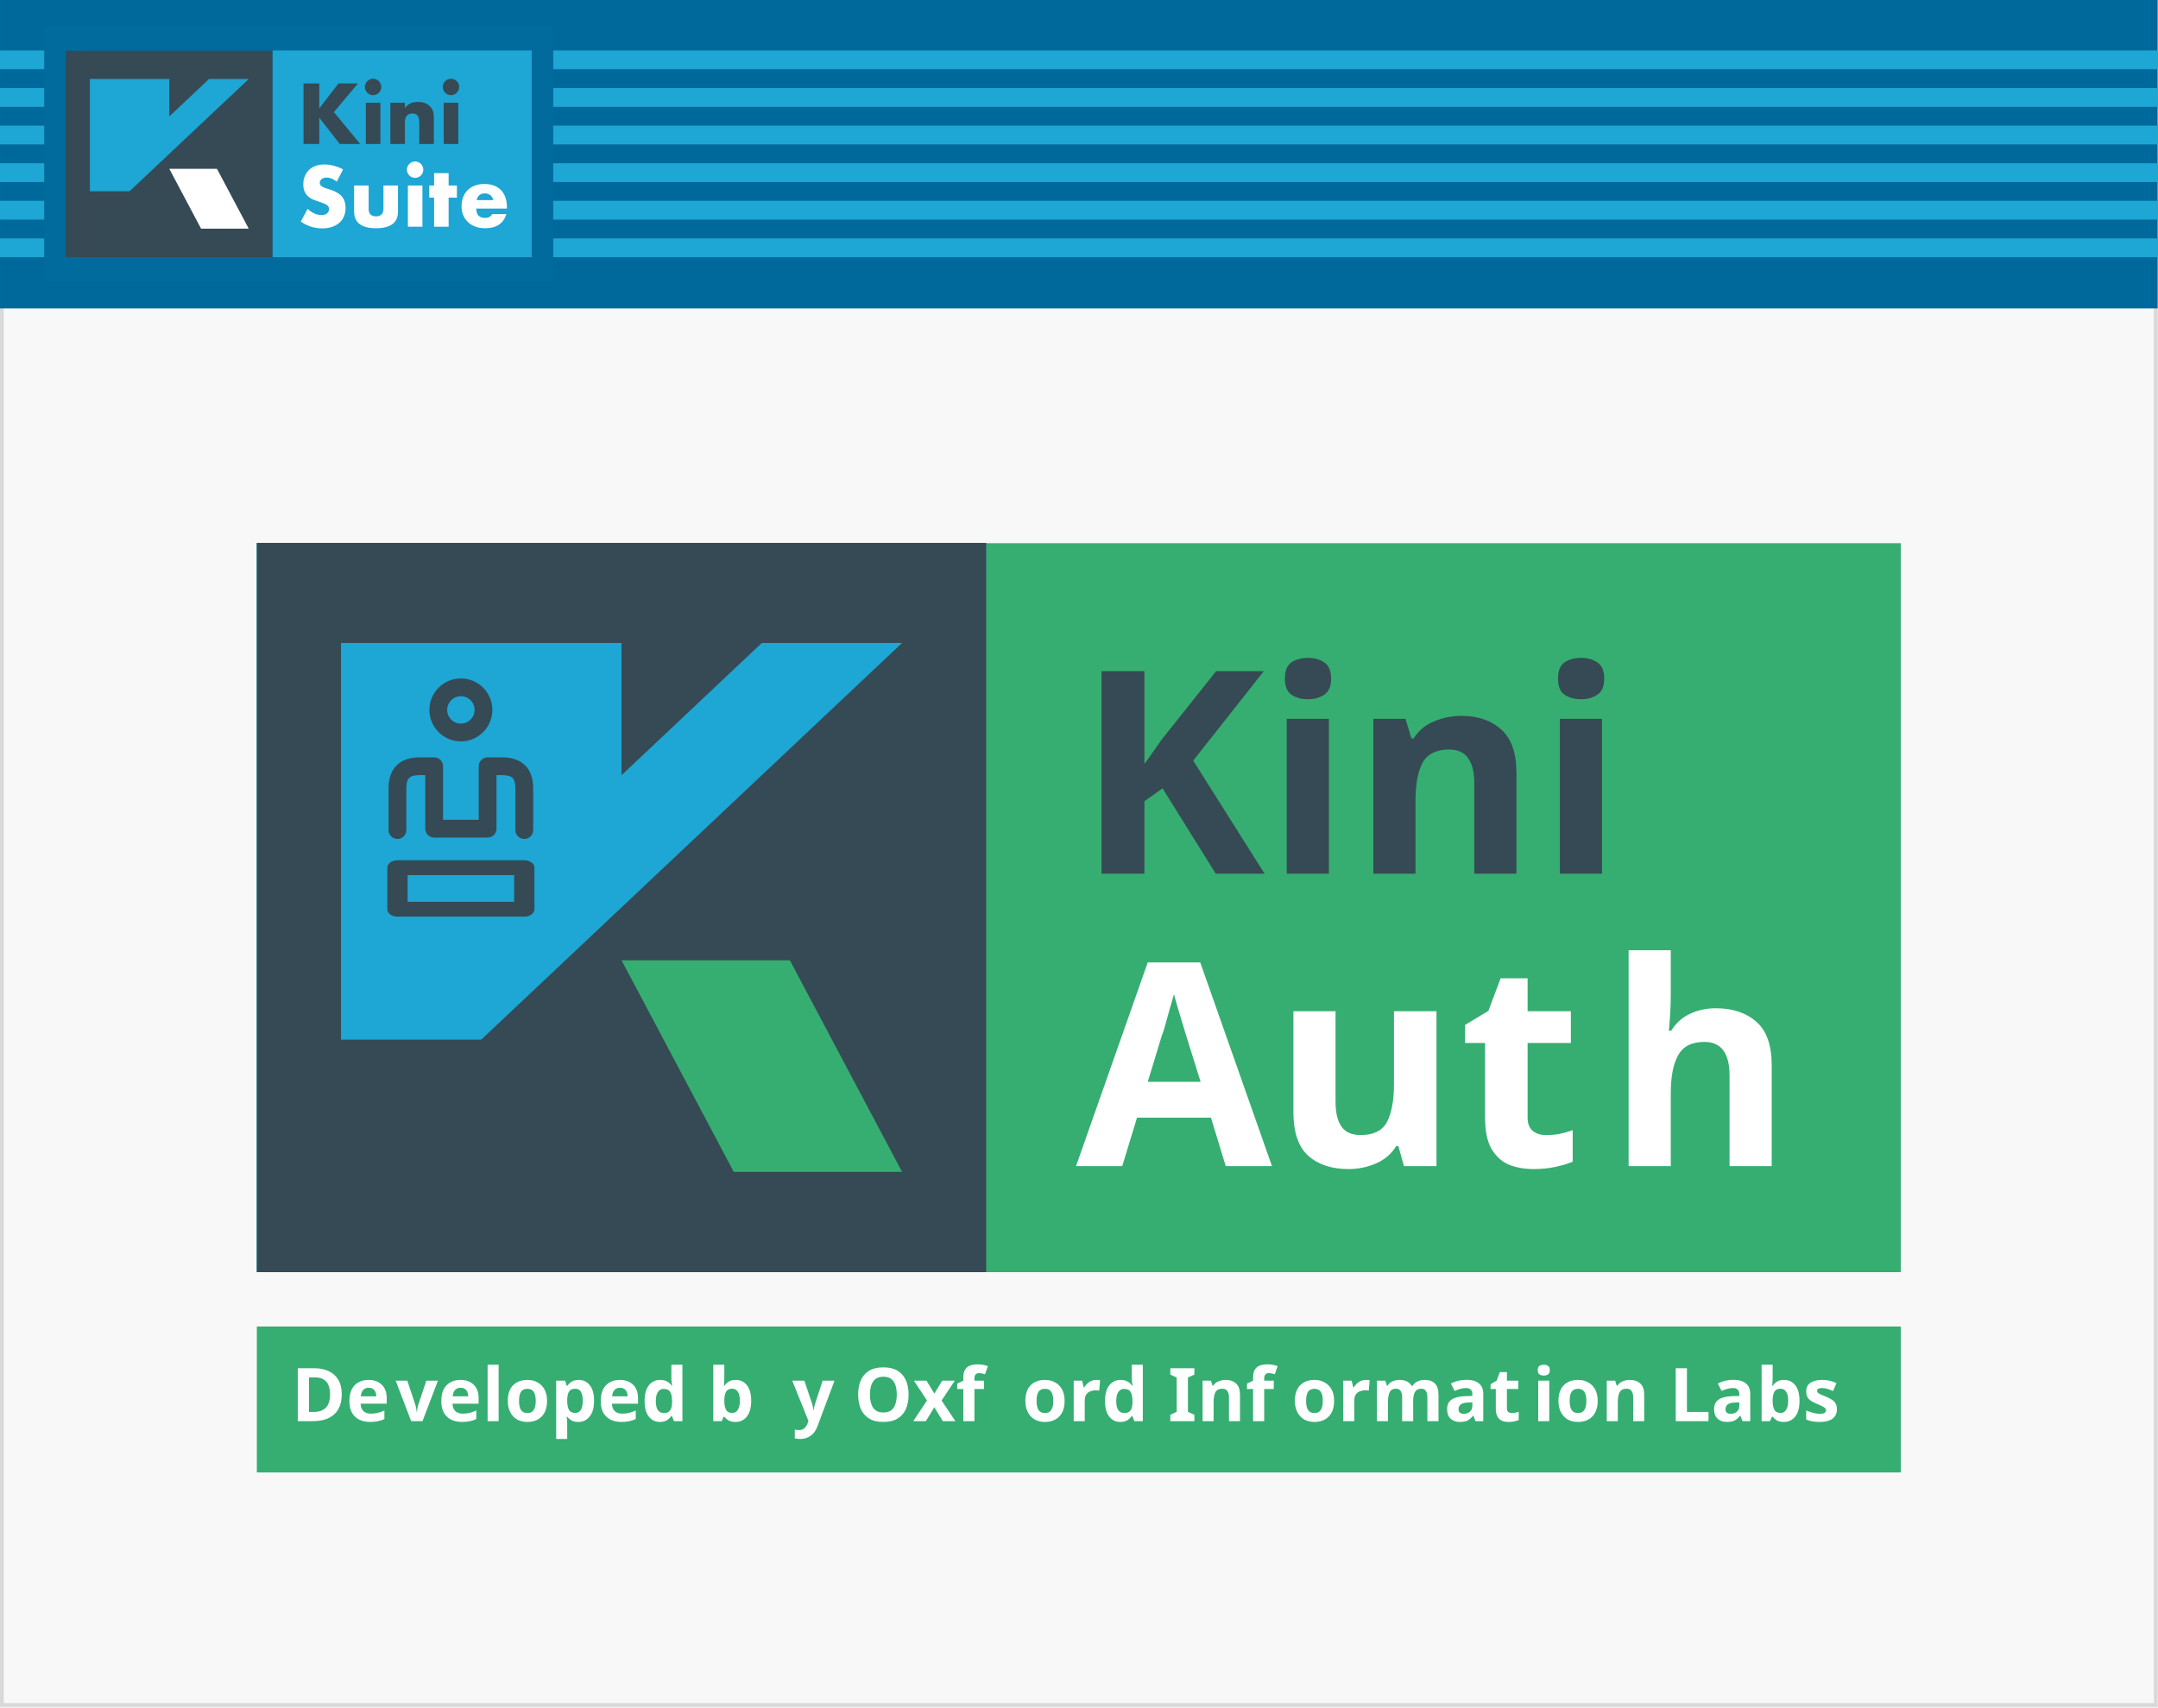
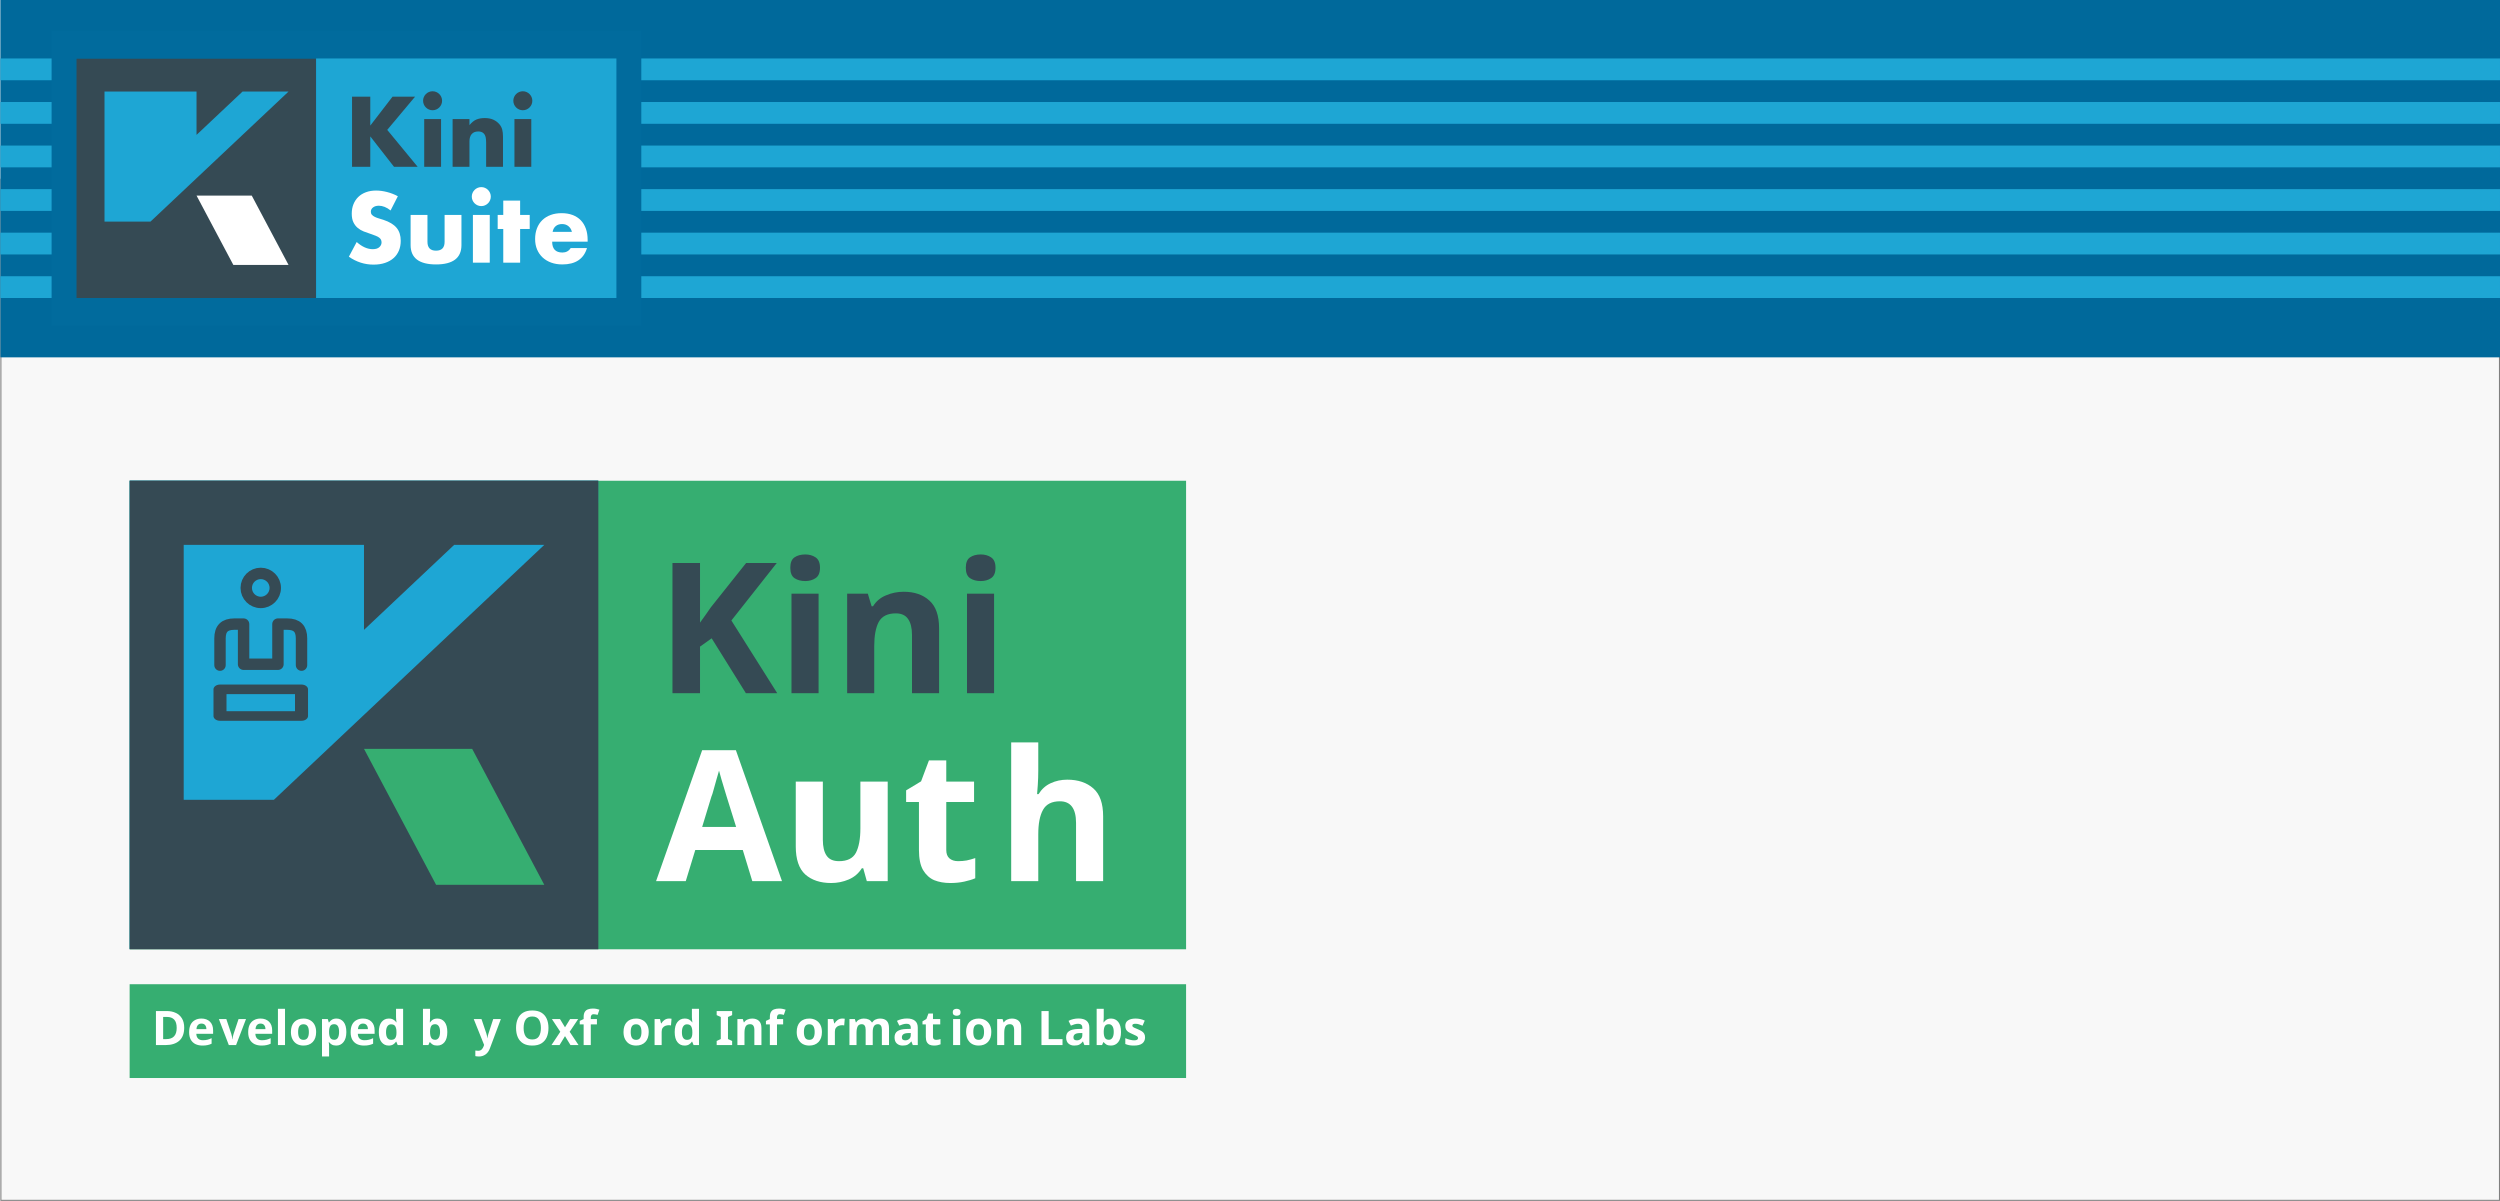
- <svg xmlns="http://www.w3.org/2000/svg" width="100%" height="100%" viewBox="0 0 2367 1873" version="1.1" xml:space="preserve" style="fill-rule:evenodd;clip-rule:evenodd;stroke-linecap:round;stroke-linejoin:round;stroke-miterlimit:1.5;">
-   <g transform="matrix(1,0,0,1,-560.545,-764.865)">
-     <g transform="matrix(1,0,0,0.719734,-4.99179,-1649.42)">
+ <svg xmlns="http://www.w3.org/2000/svg" width="100%" height="100%" viewBox="0 0 2367 1137" version="1.1" xml:space="preserve" style="fill-rule:evenodd;clip-rule:evenodd;stroke-linecap:round;stroke-linejoin:round;stroke-miterlimit:1.5;">
+   <g transform="matrix(1,0,0,1,-560.545,-1133.91)">
+     <g transform="matrix(1.00001,0,0,0.408952,-4.6412,-164.842)">
      <rect x="565.536" y="3589.45" width="2366.62" height="2366.62" style="fill:rgb(248,248,248);" />
-       <path d="M2932.16,3589.45L2932.16,5956.08L565.536,5956.08L565.536,3589.45L2932.16,3589.45ZM2927.99,3595.24L569.703,3595.24L569.703,5950.29L2927.99,5950.29L2927.99,3595.24Z" style="fill:rgb(217,217,217);" />
+       <path d="M2932.16,3589.45L2932.16,5956.07L565.536,5956.07L565.536,3589.45L2932.16,3589.45ZM2931.16,3591.89C2931.16,3591.89 566.536,3591.89 566.536,3591.89L566.536,5953.62L2931.16,5953.62L2931.16,3591.89Z" style="fill:rgb(128,128,128);" />
    </g>
-     <g transform="matrix(12.2273,0,0,12.2273,5043.21,-4267.81)">
+     <g transform="matrix(14.3332,0,0,5.1732,-6555.54,642.137)">
+       <rect x="496.502" y="95.061" width="165.115" height="65.403" style="fill:rgb(0,105,155);" />
+     </g>
+     <g transform="matrix(2.46021,0,0,4.11637,88.4436,1133.49)">
+       <g>
+         <g transform="matrix(5.82599,0,0,0.0765841,-2700.57,6.2686)">
+           <rect x="496.502" y="95.061" width="165.115" height="65.403" style="fill:rgb(30,166,212);" />
+         </g>
+         <g transform="matrix(5.82599,0,0,0.0765841,-2700.57,16.2863)">
+           <rect x="496.502" y="95.061" width="165.115" height="65.403" style="fill:rgb(30,166,212);" />
+         </g>
+         <g transform="matrix(5.82599,0,0,0.0765841,-2700.57,26.304)">
+           <rect x="496.502" y="95.061" width="165.115" height="65.403" style="fill:rgb(30,166,212);" />
+         </g>
+         <g transform="matrix(5.82599,0,0,0.0765841,-2700.57,36.3216)">
+           <rect x="496.502" y="95.061" width="165.115" height="65.403" style="fill:rgb(30,166,212);" />
+         </g>
+         <g transform="matrix(5.82599,0,0,0.0765841,-2700.57,46.3393)">
+           <rect x="496.502" y="95.061" width="165.115" height="65.403" style="fill:rgb(30,166,212);" />
+         </g>
+         <g transform="matrix(5.82599,0,0,0.0765841,-2700.57,56.357)">
+           <rect x="496.502" y="95.061" width="165.115" height="65.403" style="fill:rgb(30,166,212);" />
+         </g>
+       </g>
+     </g>
+     <g transform="matrix(3.4619,0,0,3.45925,1821.89,1858.66)">
+       <g transform="matrix(1.07522,0,0,1.07605,-1092.59,1185.07)">
+         <rect x="690.416" y="-1288.19" width="150" height="75" style="fill:rgb(1,107,157);" />
+       </g>
+       <g transform="matrix(0.497415,0,0,1.00245,-524.868,-288.803)">
+         <rect x="496.502" y="95.061" width="165.115" height="65.403" style="fill:rgb(30,166,212);" />
+       </g>
+       <g transform="matrix(0.330277,0,0,0.83483,-502.012,-267.467)">
+         <rect x="496.502" y="95.061" width="165.115" height="65.403" style="fill:white;" />
+       </g>
+       <g transform="matrix(-0.118344,-1.4493e-17,1.44806e-17,-0.118243,-264.544,-117.243)">
+         <path d="M620.943,138.506L593.107,166.342L160.138,577.612L160.138,599.311L620.943,599.311L620.943,138.506Z" style="fill:rgb(30,166,212);" />
+       </g>
+       <g transform="matrix(0.902685,0,0,0.903375,-350.239,-201.079)">
+         <path d="M80.092,8.468L7.55,8.468L7.55,80.956L80.092,80.956L80.092,8.468ZM43.91,49.92L60.637,49.92L71.788,70.93L55.061,70.93L43.91,49.92ZM43.91,31.537L43.91,18.405L16.031,18.405L16.031,57.799L29.97,57.799L71.788,18.405L57.849,18.405L43.91,31.537Z" style="fill:rgb(53,74,84);" />
+       </g>
+       <g transform="matrix(2.12246,0,0,2.12246,-861.034,-225.43)">
+         <path d="M281.726,23.697L284.594,19.965L287.498,19.965L283.91,24.249L287.834,29.013L284.786,29.013L281.726,25.089L281.726,29.013L279.374,29.013L279.374,19.965L281.726,19.965L281.726,23.697Z" style="fill:rgb(53,74,84);fill-rule:nonzero;" />
+         <path d="M290.846,22.857L290.846,29.013L288.674,29.013L288.674,22.857L290.846,22.857ZM288.53,20.493C288.53,20.325 288.562,20.167 288.626,20.019C288.69,19.871 288.778,19.741 288.89,19.629C289.002,19.517 289.132,19.429 289.28,19.365C289.428,19.301 289.586,19.269 289.754,19.269C289.922,19.269 290.08,19.301 290.228,19.365C290.376,19.429 290.506,19.517 290.618,19.629C290.73,19.741 290.818,19.871 290.882,20.019C290.946,20.167 290.978,20.325 290.978,20.493C290.978,20.661 290.946,20.819 290.882,20.967C290.818,21.115 290.73,21.245 290.618,21.357C290.506,21.469 290.376,21.557 290.228,21.621C290.08,21.685 289.922,21.717 289.754,21.717C289.586,21.717 289.428,21.685 289.28,21.621C289.132,21.557 289.002,21.469 288.89,21.357C288.778,21.245 288.69,21.115 288.626,20.967C288.562,20.819 288.53,20.661 288.53,20.493Z" style="fill:rgb(53,74,84);fill-rule:nonzero;" />
+         <path d="M292.334,22.857L294.506,22.857L294.506,23.637C294.802,23.277 295.102,23.035 295.406,22.911C295.71,22.787 296.066,22.725 296.474,22.725C296.906,22.725 297.276,22.795 297.584,22.935C297.892,23.075 298.154,23.273 298.37,23.529C298.546,23.737 298.666,23.969 298.73,24.225C298.794,24.481 298.826,24.773 298.826,25.101L298.826,29.013L296.654,29.013L296.654,25.905C296.654,25.601 296.632,25.355 296.588,25.167C296.544,24.979 296.466,24.829 296.354,24.717C296.258,24.621 296.15,24.553 296.03,24.513C295.91,24.473 295.782,24.453 295.646,24.453C295.278,24.453 294.996,24.563 294.8,24.783C294.604,25.003 294.506,25.317 294.506,25.725L294.506,29.013L292.334,29.013L292.334,22.857Z" style="fill:rgb(53,74,84);fill-rule:nonzero;" />
+         <path d="M302.474,22.857L302.474,29.013L300.302,29.013L300.302,22.857L302.474,22.857ZM300.158,20.493C300.158,20.325 300.19,20.167 300.254,20.019C300.318,19.871 300.406,19.741 300.518,19.629C300.63,19.517 300.76,19.429 300.908,19.365C301.056,19.301 301.214,19.269 301.382,19.269C301.55,19.269 301.708,19.301 301.856,19.365C302.004,19.429 302.134,19.517 302.246,19.629C302.358,19.741 302.446,19.871 302.51,20.019C302.574,20.167 302.606,20.325 302.606,20.493C302.606,20.661 302.574,20.819 302.51,20.967C302.446,21.115 302.358,21.245 302.246,21.357C302.134,21.469 302.004,21.557 301.856,21.621C301.708,21.685 301.55,21.717 301.382,21.717C301.214,21.717 301.056,21.685 300.908,21.621C300.76,21.557 300.63,21.469 300.518,21.357C300.406,21.245 300.318,21.115 300.254,20.967C300.19,20.819 300.158,20.661 300.158,20.493Z" style="fill:rgb(53,74,84);fill-rule:nonzero;" />
+         <path d="M284.342,34.641C284.086,34.433 283.83,34.279 283.574,34.179C283.318,34.079 283.07,34.029 282.83,34.029C282.526,34.029 282.278,34.101 282.086,34.245C281.894,34.389 281.798,34.577 281.798,34.809C281.798,34.969 281.846,35.101 281.942,35.205C282.038,35.309 282.164,35.399 282.32,35.475C282.476,35.551 282.652,35.617 282.848,35.673C283.044,35.729 283.238,35.789 283.43,35.853C284.198,36.109 284.76,36.451 285.116,36.879C285.472,37.307 285.65,37.865 285.65,38.553C285.65,39.017 285.572,39.437 285.416,39.813C285.26,40.189 285.032,40.511 284.732,40.779C284.432,41.047 284.064,41.255 283.628,41.403C283.192,41.551 282.698,41.625 282.146,41.625C281.002,41.625 279.942,41.285 278.966,40.605L279.974,38.709C280.326,39.021 280.674,39.253 281.018,39.405C281.362,39.557 281.702,39.633 282.038,39.633C282.422,39.633 282.708,39.545 282.896,39.369C283.084,39.193 283.178,38.993 283.178,38.769C283.178,38.633 283.154,38.515 283.106,38.415C283.058,38.315 282.978,38.223 282.866,38.139C282.754,38.055 282.608,37.977 282.428,37.905C282.248,37.833 282.03,37.753 281.774,37.665C281.47,37.569 281.172,37.463 280.88,37.347C280.588,37.231 280.328,37.077 280.1,36.885C279.872,36.693 279.688,36.451 279.548,36.159C279.408,35.867 279.338,35.497 279.338,35.049C279.338,34.601 279.412,34.195 279.56,33.831C279.708,33.467 279.916,33.155 280.184,32.895C280.452,32.635 280.78,32.433 281.168,32.289C281.556,32.145 281.99,32.073 282.47,32.073C282.918,32.073 283.386,32.135 283.874,32.259C284.362,32.383 284.83,32.565 285.278,32.805L284.342,34.641Z" style="fill:white;fill-rule:nonzero;" />
+         <path d="M289.094,35.217L289.094,38.685C289.094,39.445 289.462,39.825 290.198,39.825C290.934,39.825 291.302,39.445 291.302,38.685L291.302,35.217L293.474,35.217L293.474,39.105C293.474,39.937 293.2,40.561 292.652,40.977C292.104,41.393 291.286,41.601 290.198,41.601C289.11,41.601 288.292,41.393 287.744,40.977C287.196,40.561 286.922,39.937 286.922,39.105L286.922,35.217L289.094,35.217Z" style="fill:white;fill-rule:nonzero;" />
+         <path d="M297.122,35.217L297.122,41.373L294.95,41.373L294.95,35.217L297.122,35.217ZM294.806,32.853C294.806,32.685 294.838,32.527 294.902,32.379C294.966,32.231 295.054,32.101 295.166,31.989C295.278,31.877 295.408,31.789 295.556,31.725C295.704,31.661 295.862,31.629 296.03,31.629C296.198,31.629 296.356,31.661 296.504,31.725C296.652,31.789 296.782,31.877 296.894,31.989C297.006,32.101 297.094,32.231 297.158,32.379C297.222,32.527 297.254,32.685 297.254,32.853C297.254,33.021 297.222,33.179 297.158,33.327C297.094,33.475 297.006,33.605 296.894,33.717C296.782,33.829 296.652,33.917 296.504,33.981C296.356,34.045 296.198,34.077 296.03,34.077C295.862,34.077 295.704,34.045 295.556,33.981C295.408,33.917 295.278,33.829 295.166,33.717C295.054,33.605 294.966,33.475 294.902,33.327C294.838,33.179 294.806,33.021 294.806,32.853Z" style="fill:white;fill-rule:nonzero;" />
+         <path d="M301.034,37.029L301.034,41.373L298.862,41.373L298.862,37.029L298.142,37.029L298.142,35.217L298.862,35.217L298.862,33.369L301.034,33.369L301.034,35.217L302.27,35.217L302.27,37.029L301.034,37.029Z" style="fill:white;fill-rule:nonzero;" />
+         <path d="M307.706,37.401C307.634,37.097 307.486,36.853 307.262,36.669C307.038,36.485 306.766,36.393 306.446,36.393C306.11,36.393 305.836,36.481 305.624,36.657C305.412,36.833 305.278,37.081 305.222,37.401L307.706,37.401ZM305.162,38.661C305.162,39.597 305.602,40.065 306.482,40.065C306.954,40.065 307.31,39.873 307.55,39.489L309.65,39.489C309.226,40.897 308.166,41.601 306.47,41.601C305.95,41.601 305.474,41.523 305.042,41.367C304.61,41.211 304.24,40.989 303.932,40.701C303.624,40.413 303.386,40.069 303.218,39.669C303.05,39.269 302.966,38.821 302.966,38.325C302.966,37.813 303.046,37.351 303.206,36.939C303.366,36.527 303.594,36.177 303.89,35.889C304.186,35.601 304.544,35.379 304.964,35.223C305.384,35.067 305.858,34.989 306.386,34.989C306.906,34.989 307.374,35.067 307.79,35.223C308.206,35.379 308.558,35.605 308.846,35.901C309.134,36.197 309.354,36.559 309.506,36.987C309.658,37.415 309.734,37.897 309.734,38.433L309.734,38.661L305.162,38.661Z" style="fill:white;fill-rule:nonzero;" />
+       </g>
+     </g>
+     <g transform="matrix(6.78275,0,0,6.78275,3013.64,-1533.2)">
      <g transform="matrix(0.255576,0,0,0.255576,-536.992,435.422)">
        <path d="M1333.81,372.434L756.806,372.434L756.806,423.659L1333.81,423.659L1333.81,372.434ZM1333.81,97.446L756.806,97.446L756.806,353.35L1333.81,353.35L1333.81,97.446Z" style="fill:rgb(54,174,113);" />
      </g>
      <g transform="matrix(0.554844,0,0,0.554844,-372.342,366.899)">
        <g transform="matrix(12,0,0,12,311.508,310.36)">
                </g>
        <text x="57.396px" y="310.36px" style="font-family:'Futura-Bold', 'Futura', sans-serif;font-weight:700;font-size:12px;fill:white;">De<tspan x="74.304px 81.84px 89.604px " y="310.36px 310.36px 310.36px ">vel</tspan>oped b<tspan x="138.42px 146.676px " y="310.36px 310.36px ">y </tspan>Oxf<tspan x="175.56px 183.96px " y="310.36px 310.36px ">or</tspan>d Inf<tspan x="219.132px 227.532px " y="310.36px 310.36px ">or</tspan>mat<tspan x="258.084px 261.744px " y="310.36px 310.36px ">io</tspan>n Labs</text>
      </g>
      <g transform="matrix(2.12246,0,0,2.12246,-861.034,428.406)">
        <text x="278.426px" y="29.013px" style="font-family:'Futura-Bold', 'Futura', sans-serif;font-weight:700;font-size:12px;fill:rgb(53,74,84);">Kini</text>
        <text x="278.426px" y="41.373px" style="font-family:'Futura-Bold', 'Futura', sans-serif;font-weight:700;font-size:12px;fill:white;">Aut<tspan x="300.842px " y="41.373px ">h</tspan>
        </text>
      </g>
      <g transform="matrix(-0.141932,-1.73817e-17,1.73817e-17,-0.141932,-255.438,545.365)">
        <path d="M620.943,138.506L593.107,166.342L160.138,577.612L160.138,599.311L620.943,599.311L620.943,138.506Z" style="fill:rgb(30,166,212);" />
      </g>
      <g transform="matrix(0.255576,0,0,0.255576,-343.57,460.351)">
        <path d="M255.997,-0.186L-0,-0.186L-0,255.811L255.997,255.811L255.997,-0.186ZM127.999,146.332L187.078,146.332L226.464,220.595L167.385,220.595L127.999,146.332ZM127.999,81.352L127.999,34.938L29.533,34.938L29.533,174.18C29.533,174.18 78.766,174.18 78.766,174.18L226.464,34.938L177.232,34.938L127.999,81.352Z" style="fill:rgb(53,74,84);" />
      </g>
      <g id="Auth" transform="matrix(-0.737859,0,0,0.737859,-47.8542,270.495)">
        <g transform="matrix(-0.541424,0,0,0.541424,633.12,103.081)">
          <circle cx="474.949" cy="322.238" r="5.071" style="fill:none;stroke:rgb(53,74,84);stroke-width:3.99px;" />
        </g>
        <g transform="matrix(1.34966,0,0,1.34966,111.177,128.814)">
          <path d="M201.906,121.024L201.906,117.283C201.906,115.912 201.27,115.275 199.899,115.275L198.601,115.275L198.601,120.9L193.785,120.9L193.785,115.275L192.487,115.275C191.116,115.275 190.48,115.912 190.48,117.283L190.48,121.024" style="fill:none;stroke:rgb(53,74,84);stroke-width:1.6px;" />
        </g>
        <g transform="matrix(-0.734939,0,0,0.539947,725.03,109.851)">
          <rect x="464.457" y="346.114" width="20.984" height="9.344" style="fill:none;stroke:rgb(53,74,84);stroke-width:3.35px;" />
        </g>
      </g>
    </g>
-     <g transform="matrix(14.3332,0,0,5.1732,-6555.91,273.097)">
-       <rect x="496.502" y="95.061" width="165.115" height="65.403" style="fill:rgb(0,105,155);" />
-     </g>
-     <g transform="matrix(2.46021,0,0,4.11637,88.0774,764.452)">
-       <g>
-         <g transform="matrix(5.82599,0,0,0.0765841,-2700.57,6.2686)">
-           <rect x="496.502" y="95.061" width="165.115" height="65.403" style="fill:rgb(30,166,212);" />
-         </g>
-         <g transform="matrix(5.82599,0,0,0.0765841,-2700.57,16.2863)">
-           <rect x="496.502" y="95.061" width="165.115" height="65.403" style="fill:rgb(30,166,212);" />
-         </g>
-         <g transform="matrix(5.82599,0,0,0.0765841,-2700.57,26.304)">
-           <rect x="496.502" y="95.061" width="165.115" height="65.403" style="fill:rgb(30,166,212);" />
-         </g>
-         <g transform="matrix(5.82599,0,0,0.0765841,-2700.57,36.3216)">
-           <rect x="496.502" y="95.061" width="165.115" height="65.403" style="fill:rgb(30,166,212);" />
-         </g>
-         <g transform="matrix(5.82599,0,0,0.0765841,-2700.57,46.3393)">
-           <rect x="496.502" y="95.061" width="165.115" height="65.403" style="fill:rgb(30,166,212);" />
-         </g>
-         <g transform="matrix(5.82599,0,0,0.0765841,-2700.57,56.357)">
-           <rect x="496.502" y="95.061" width="165.115" height="65.403" style="fill:rgb(30,166,212);" />
-         </g>
-       </g>
-     </g>
-     <g transform="matrix(3.4619,0,0,3.45925,1821.52,1489.62)">
-       <g transform="matrix(1.07522,0,0,1.07605,-1092.59,1185.07)">
-         <rect x="690.416" y="-1288.19" width="150" height="75" style="fill:rgb(1,107,157);" />
-       </g>
-       <g transform="matrix(0.497415,0,0,1.00245,-524.868,-288.803)">
-         <rect x="496.502" y="95.061" width="165.115" height="65.403" style="fill:rgb(30,166,212);" />
-       </g>
-       <g transform="matrix(0.330277,0,0,0.83483,-502.012,-267.467)">
-         <rect x="496.502" y="95.061" width="165.115" height="65.403" style="fill:white;" />
-       </g>
-       <g transform="matrix(-0.118344,-1.4493e-17,1.44806e-17,-0.118243,-264.544,-117.243)">
-         <path d="M620.943,138.506L593.107,166.342L160.138,577.612L160.138,599.311L620.943,599.311L620.943,138.506Z" style="fill:rgb(30,166,212);" />
-       </g>
-       <g transform="matrix(0.902685,0,0,0.903375,-350.239,-201.079)">
-         <path d="M80.092,8.468L7.55,8.468L7.55,80.956L80.092,80.956L80.092,8.468ZM43.91,49.92L60.637,49.92L71.788,70.93L55.061,70.93L43.91,49.92ZM43.91,31.537L43.91,18.405L16.031,18.405L16.031,57.799L29.97,57.799L71.788,18.405L57.849,18.405L43.91,31.537Z" style="fill:rgb(53,74,84);" />
-       </g>
-       <g transform="matrix(2.12246,0,0,2.12246,-861.034,-225.43)">
-         <path d="M281.726,23.697L284.594,19.965L287.498,19.965L283.91,24.249L287.834,29.013L284.786,29.013L281.726,25.089L281.726,29.013L279.374,29.013L279.374,19.965L281.726,19.965L281.726,23.697Z" style="fill:rgb(53,74,84);fill-rule:nonzero;" />
-         <path d="M290.846,22.857L290.846,29.013L288.674,29.013L288.674,22.857L290.846,22.857ZM288.53,20.493C288.53,20.325 288.562,20.167 288.626,20.019C288.69,19.871 288.778,19.741 288.89,19.629C289.002,19.517 289.132,19.429 289.28,19.365C289.428,19.301 289.586,19.269 289.754,19.269C289.922,19.269 290.08,19.301 290.228,19.365C290.376,19.429 290.506,19.517 290.618,19.629C290.73,19.741 290.818,19.871 290.882,20.019C290.946,20.167 290.978,20.325 290.978,20.493C290.978,20.661 290.946,20.819 290.882,20.967C290.818,21.115 290.73,21.245 290.618,21.357C290.506,21.469 290.376,21.557 290.228,21.621C290.08,21.685 289.922,21.717 289.754,21.717C289.586,21.717 289.428,21.685 289.28,21.621C289.132,21.557 289.002,21.469 288.89,21.357C288.778,21.245 288.69,21.115 288.626,20.967C288.562,20.819 288.53,20.661 288.53,20.493Z" style="fill:rgb(53,74,84);fill-rule:nonzero;" />
-         <path d="M292.334,22.857L294.506,22.857L294.506,23.637C294.802,23.277 295.102,23.035 295.406,22.911C295.71,22.787 296.066,22.725 296.474,22.725C296.906,22.725 297.276,22.795 297.584,22.935C297.892,23.075 298.154,23.273 298.37,23.529C298.546,23.737 298.666,23.969 298.73,24.225C298.794,24.481 298.826,24.773 298.826,25.101L298.826,29.013L296.654,29.013L296.654,25.905C296.654,25.601 296.632,25.355 296.588,25.167C296.544,24.979 296.466,24.829 296.354,24.717C296.258,24.621 296.15,24.553 296.03,24.513C295.91,24.473 295.782,24.453 295.646,24.453C295.278,24.453 294.996,24.563 294.8,24.783C294.604,25.003 294.506,25.317 294.506,25.725L294.506,29.013L292.334,29.013L292.334,22.857Z" style="fill:rgb(53,74,84);fill-rule:nonzero;" />
-         <path d="M302.474,22.857L302.474,29.013L300.302,29.013L300.302,22.857L302.474,22.857ZM300.158,20.493C300.158,20.325 300.19,20.167 300.254,20.019C300.318,19.871 300.406,19.741 300.518,19.629C300.63,19.517 300.76,19.429 300.908,19.365C301.056,19.301 301.214,19.269 301.382,19.269C301.55,19.269 301.708,19.301 301.856,19.365C302.004,19.429 302.134,19.517 302.246,19.629C302.358,19.741 302.446,19.871 302.51,20.019C302.574,20.167 302.606,20.325 302.606,20.493C302.606,20.661 302.574,20.819 302.51,20.967C302.446,21.115 302.358,21.245 302.246,21.357C302.134,21.469 302.004,21.557 301.856,21.621C301.708,21.685 301.55,21.717 301.382,21.717C301.214,21.717 301.056,21.685 300.908,21.621C300.76,21.557 300.63,21.469 300.518,21.357C300.406,21.245 300.318,21.115 300.254,20.967C300.19,20.819 300.158,20.661 300.158,20.493Z" style="fill:rgb(53,74,84);fill-rule:nonzero;" />
-         <path d="M284.342,34.641C284.086,34.433 283.83,34.279 283.574,34.179C283.318,34.079 283.07,34.029 282.83,34.029C282.526,34.029 282.278,34.101 282.086,34.245C281.894,34.389 281.798,34.577 281.798,34.809C281.798,34.969 281.846,35.101 281.942,35.205C282.038,35.309 282.164,35.399 282.32,35.475C282.476,35.551 282.652,35.617 282.848,35.673C283.044,35.729 283.238,35.789 283.43,35.853C284.198,36.109 284.76,36.451 285.116,36.879C285.472,37.307 285.65,37.865 285.65,38.553C285.65,39.017 285.572,39.437 285.416,39.813C285.26,40.189 285.032,40.511 284.732,40.779C284.432,41.047 284.064,41.255 283.628,41.403C283.192,41.551 282.698,41.625 282.146,41.625C281.002,41.625 279.942,41.285 278.966,40.605L279.974,38.709C280.326,39.021 280.674,39.253 281.018,39.405C281.362,39.557 281.702,39.633 282.038,39.633C282.422,39.633 282.708,39.545 282.896,39.369C283.084,39.193 283.178,38.993 283.178,38.769C283.178,38.633 283.154,38.515 283.106,38.415C283.058,38.315 282.978,38.223 282.866,38.139C282.754,38.055 282.608,37.977 282.428,37.905C282.248,37.833 282.03,37.753 281.774,37.665C281.47,37.569 281.172,37.463 280.88,37.347C280.588,37.231 280.328,37.077 280.1,36.885C279.872,36.693 279.688,36.451 279.548,36.159C279.408,35.867 279.338,35.497 279.338,35.049C279.338,34.601 279.412,34.195 279.56,33.831C279.708,33.467 279.916,33.155 280.184,32.895C280.452,32.635 280.78,32.433 281.168,32.289C281.556,32.145 281.99,32.073 282.47,32.073C282.918,32.073 283.386,32.135 283.874,32.259C284.362,32.383 284.83,32.565 285.278,32.805L284.342,34.641Z" style="fill:white;fill-rule:nonzero;" />
-         <path d="M289.094,35.217L289.094,38.685C289.094,39.445 289.462,39.825 290.198,39.825C290.934,39.825 291.302,39.445 291.302,38.685L291.302,35.217L293.474,35.217L293.474,39.105C293.474,39.937 293.2,40.561 292.652,40.977C292.104,41.393 291.286,41.601 290.198,41.601C289.11,41.601 288.292,41.393 287.744,40.977C287.196,40.561 286.922,39.937 286.922,39.105L286.922,35.217L289.094,35.217Z" style="fill:white;fill-rule:nonzero;" />
-         <path d="M297.122,35.217L297.122,41.373L294.95,41.373L294.95,35.217L297.122,35.217ZM294.806,32.853C294.806,32.685 294.838,32.527 294.902,32.379C294.966,32.231 295.054,32.101 295.166,31.989C295.278,31.877 295.408,31.789 295.556,31.725C295.704,31.661 295.862,31.629 296.03,31.629C296.198,31.629 296.356,31.661 296.504,31.725C296.652,31.789 296.782,31.877 296.894,31.989C297.006,32.101 297.094,32.231 297.158,32.379C297.222,32.527 297.254,32.685 297.254,32.853C297.254,33.021 297.222,33.179 297.158,33.327C297.094,33.475 297.006,33.605 296.894,33.717C296.782,33.829 296.652,33.917 296.504,33.981C296.356,34.045 296.198,34.077 296.03,34.077C295.862,34.077 295.704,34.045 295.556,33.981C295.408,33.917 295.278,33.829 295.166,33.717C295.054,33.605 294.966,33.475 294.902,33.327C294.838,33.179 294.806,33.021 294.806,32.853Z" style="fill:white;fill-rule:nonzero;" />
-         <path d="M301.034,37.029L301.034,41.373L298.862,41.373L298.862,37.029L298.142,37.029L298.142,35.217L298.862,35.217L298.862,33.369L301.034,33.369L301.034,35.217L302.27,35.217L302.27,37.029L301.034,37.029Z" style="fill:white;fill-rule:nonzero;" />
-         <path d="M307.706,37.401C307.634,37.097 307.486,36.853 307.262,36.669C307.038,36.485 306.766,36.393 306.446,36.393C306.11,36.393 305.836,36.481 305.624,36.657C305.412,36.833 305.278,37.081 305.222,37.401L307.706,37.401ZM305.162,38.661C305.162,39.597 305.602,40.065 306.482,40.065C306.954,40.065 307.31,39.873 307.55,39.489L309.65,39.489C309.226,40.897 308.166,41.601 306.47,41.601C305.95,41.601 305.474,41.523 305.042,41.367C304.61,41.211 304.24,40.989 303.932,40.701C303.624,40.413 303.386,40.069 303.218,39.669C303.05,39.269 302.966,38.821 302.966,38.325C302.966,37.813 303.046,37.351 303.206,36.939C303.366,36.527 303.594,36.177 303.89,35.889C304.186,35.601 304.544,35.379 304.964,35.223C305.384,35.067 305.858,34.989 306.386,34.989C306.906,34.989 307.374,35.067 307.79,35.223C308.206,35.379 308.558,35.605 308.846,35.901C309.134,36.197 309.354,36.559 309.506,36.987C309.658,37.415 309.734,37.897 309.734,38.433L309.734,38.661L305.162,38.661Z" style="fill:white;fill-rule:nonzero;" />
-       </g>
-     </g>
  </g>
</svg>
